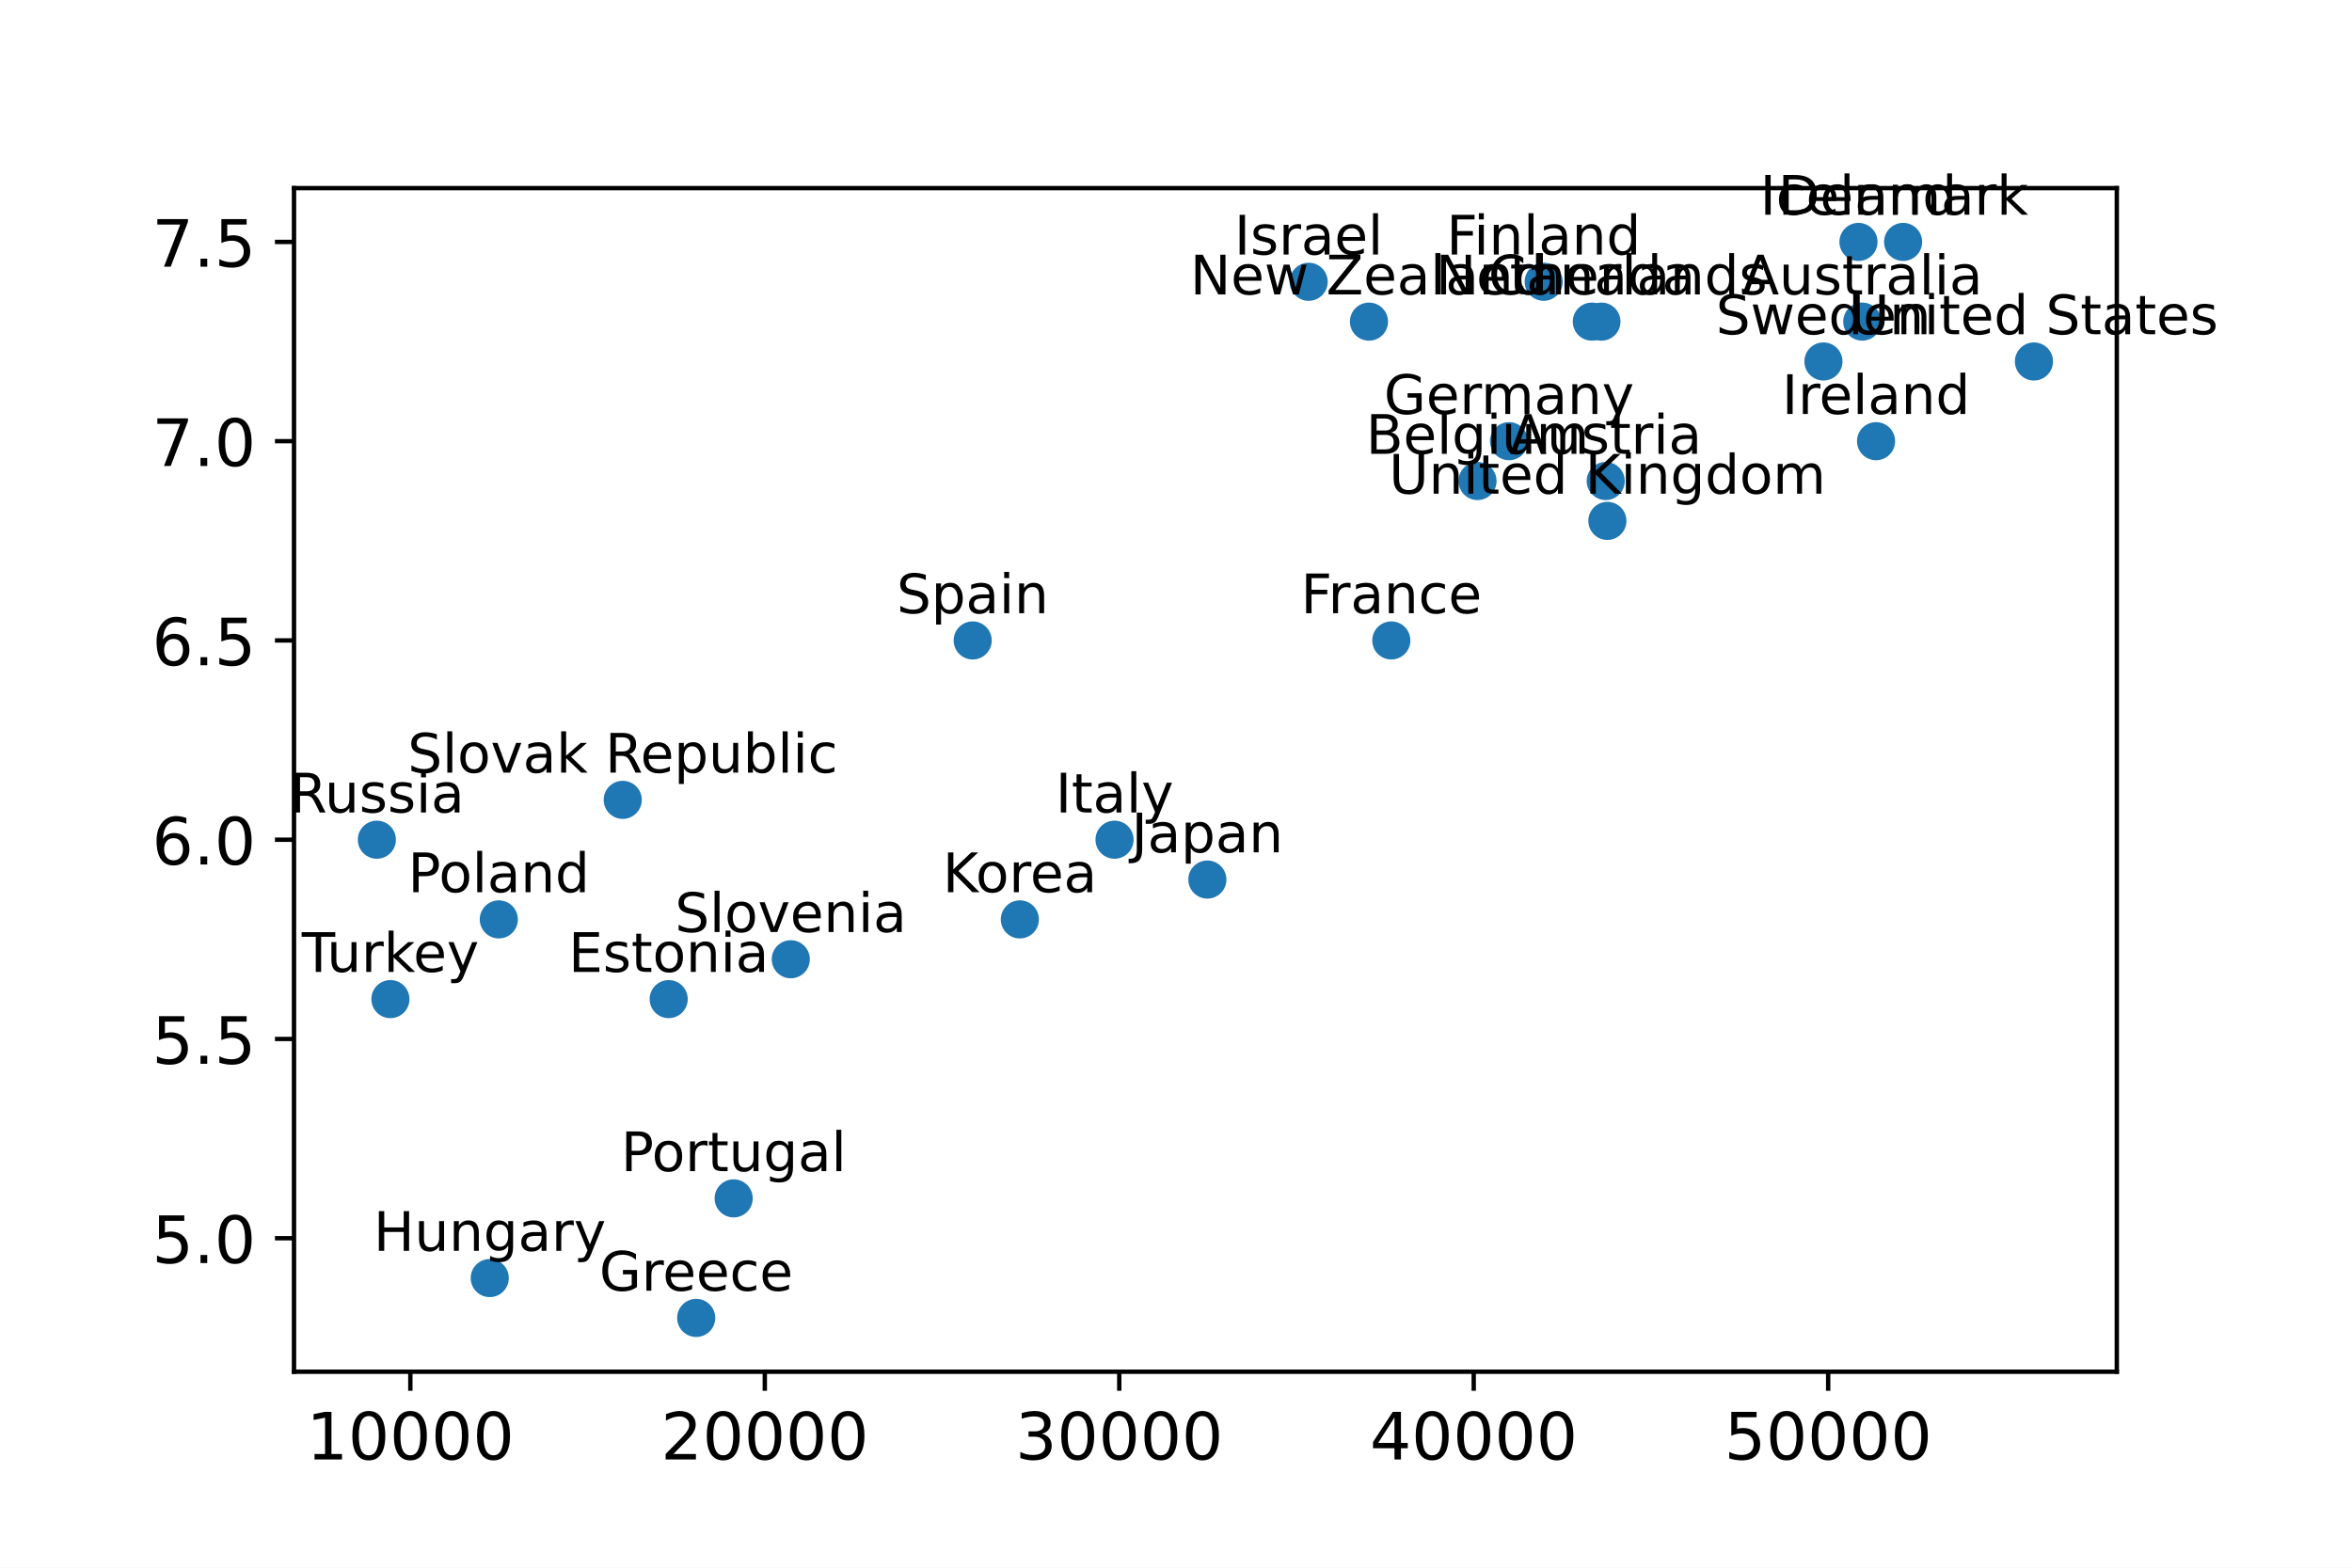
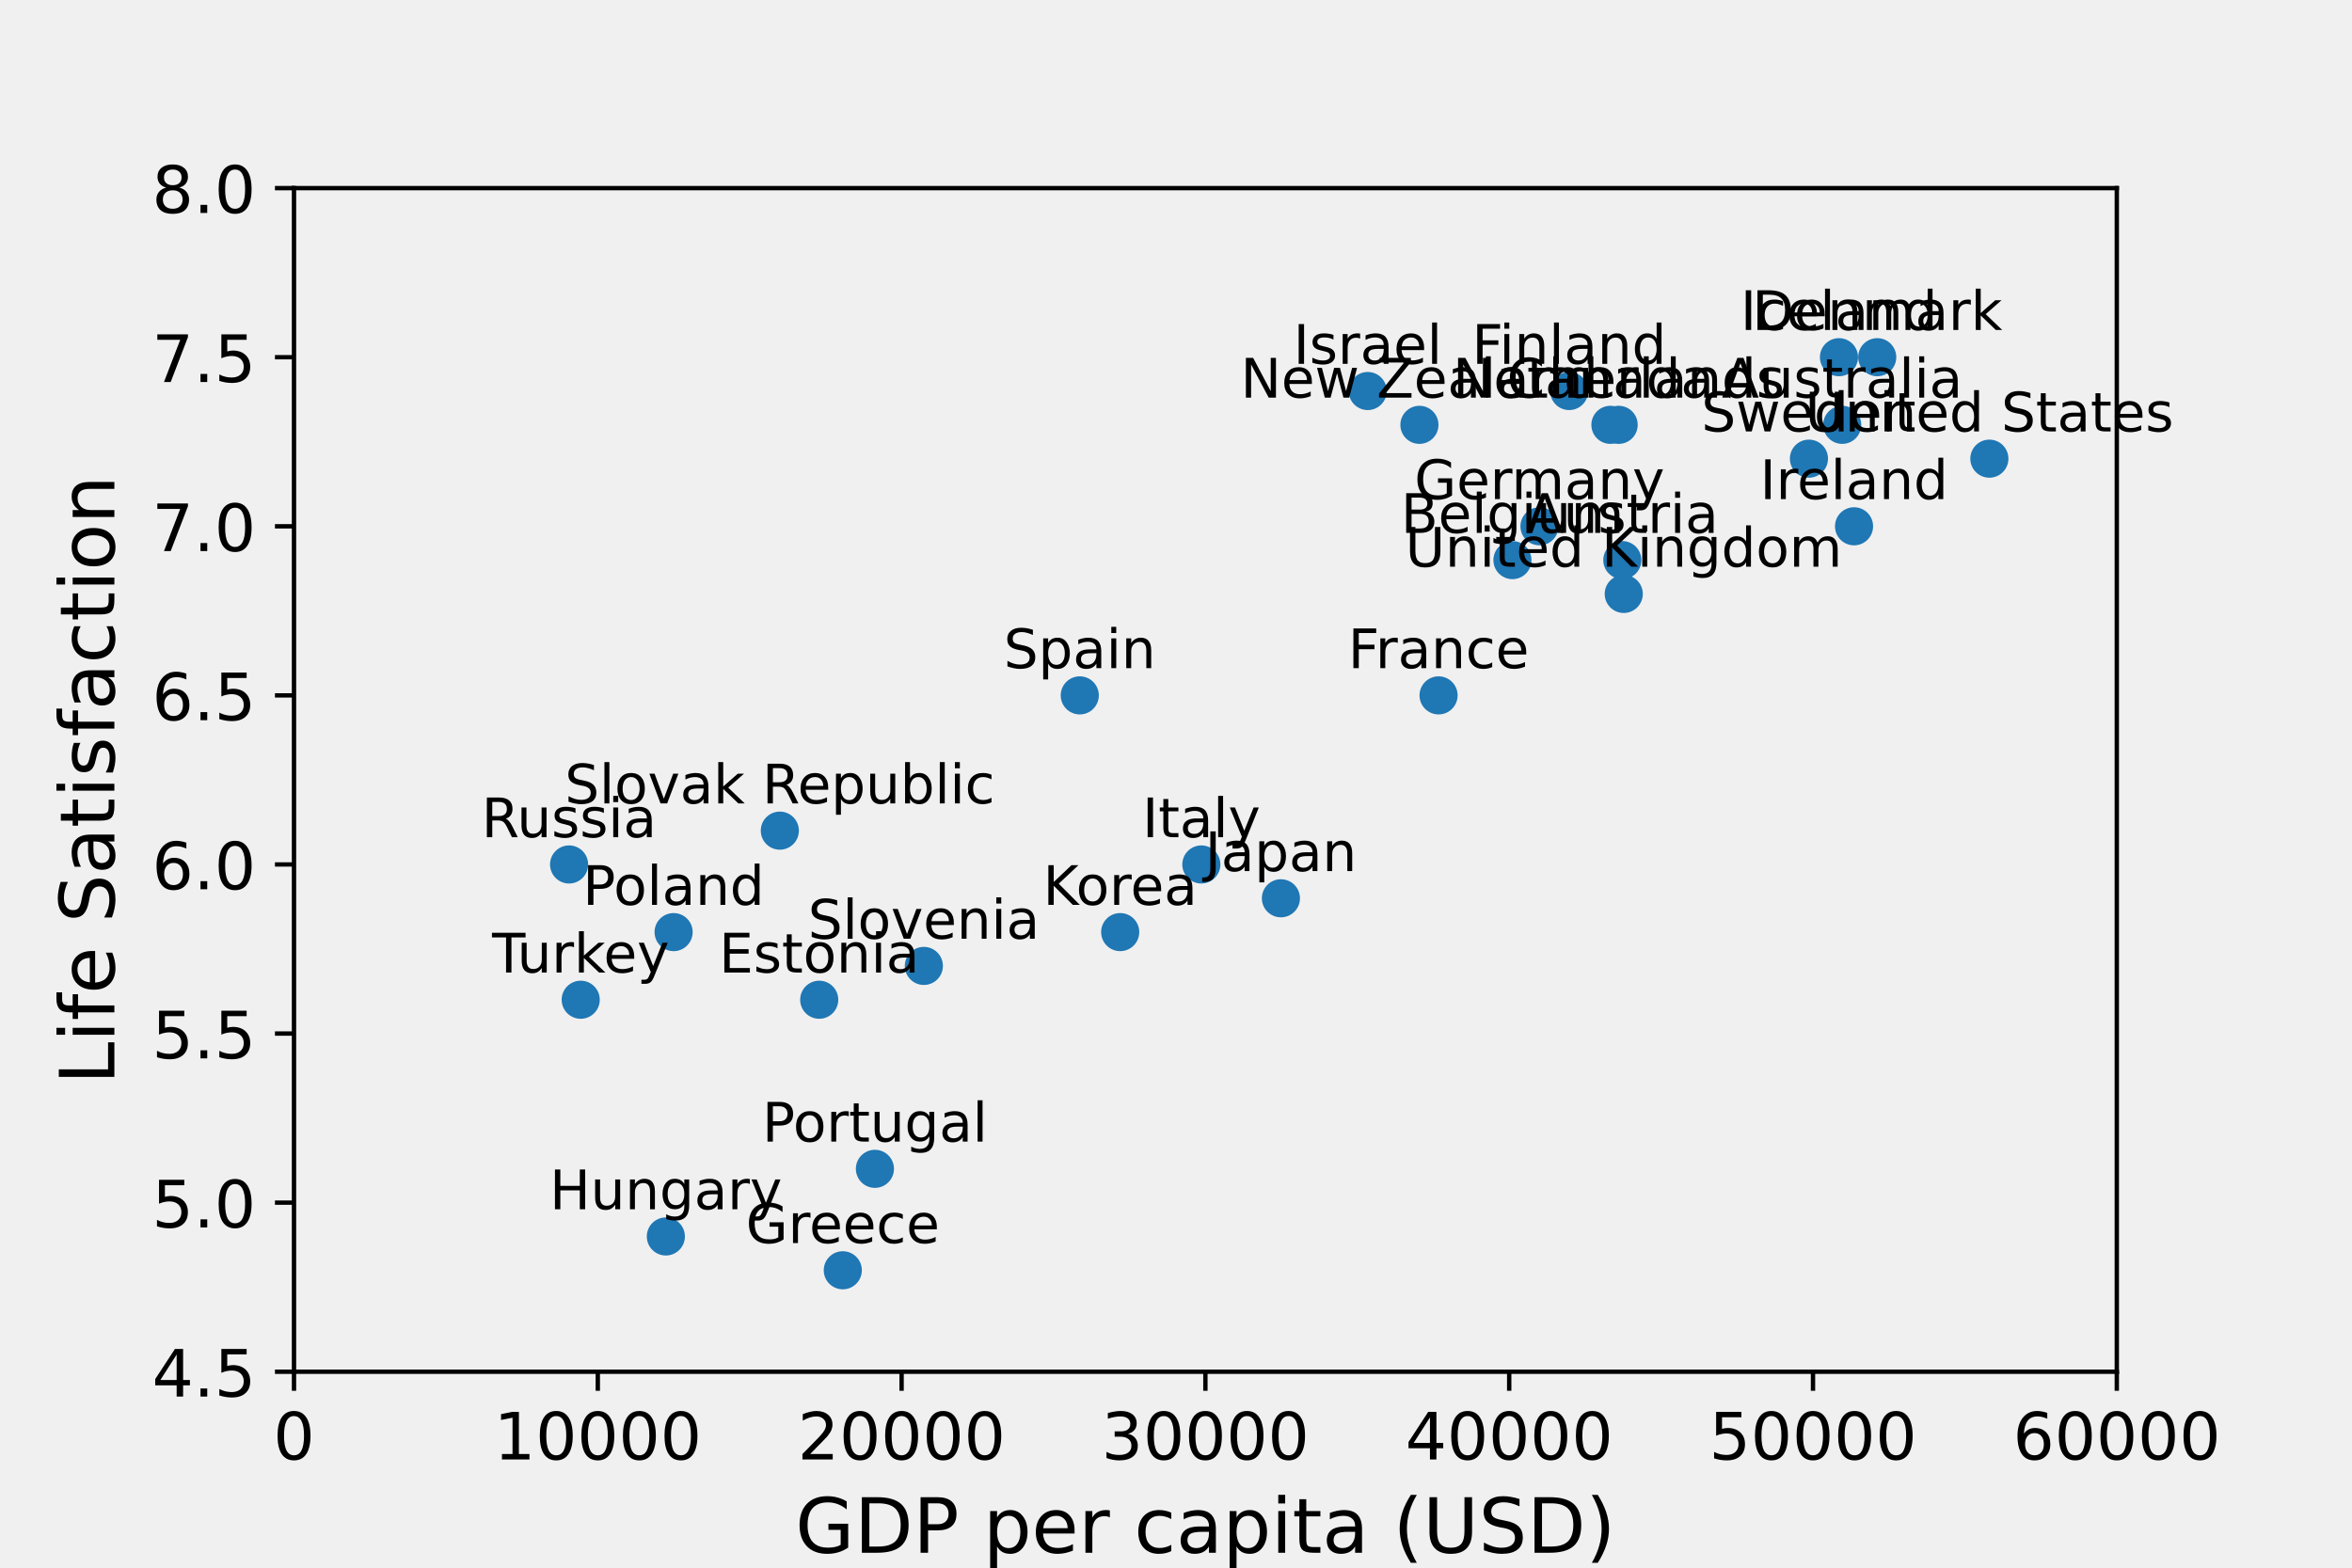
<svg xmlns="http://www.w3.org/2000/svg" xmlns:xlink="http://www.w3.org/1999/xlink" height="288pt" version="1.1" viewBox="0 0 432 288" width="432pt">
  <defs>
    <style type="text/css">
*{stroke-linecap:butt;stroke-linejoin:round;}
  </style>
  </defs>
  <g id="figure_1">
    <g id="patch_1">
-       <path d="M 0 288  L 432 288  L 432 0  L 0 0  z " style="fill:#ffffff;" />
+       <path d="M 0 288  L 432 288  L 432 0  L 0 0  z " style="fill:none;" />
    </g>
    <g id="axes_1">
      <g id="patch_2">
-         <path d="M 54 252  L 388.8 252  L 388.8 34.56  L 54 34.56  z " style="fill:#ffffff;" />
+         <path d="M 54 252  L 388.8 252  L 388.8 34.56  L 54 34.56  z " style="fill:none;" />
      </g>
      <g id="PathCollection_1">
        <defs>
-           <path d="M 0 3  C 0.796 3 1.559 2.684 2.121 2.121  C 2.684 1.559 3 0.796 3 0  C 3 -0.796 2.684 -1.559 2.121 -2.121  C 1.559 -2.684 0.796 -3 0 -3  C -0.796 -3 -1.559 -2.684 -2.121 -2.121  C -2.684 -1.559 -3 -0.796 -3 0  C -3 0.796 -2.684 1.559 -2.121 2.121  C -1.559 2.684 -0.796 3 0 3  z " id="md03da64b88" style="stroke:#1f77b4;" />
+           <path d="M 0 3  C 0.796 3 1.559 2.684 2.121 2.121  C 2.684 1.559 3 0.796 3 0  C 3 -0.796 2.684 -1.559 2.121 -2.121  C 1.559 -2.684 0.796 -3 0 -3  C -0.796 -3 -1.559 -2.684 -2.121 -2.121  C -2.684 -1.559 -3 -0.796 -3 0  C -3 0.796 -2.684 1.559 -2.121 2.121  C -1.559 2.684 -0.796 3 0 3  z " id="mb5ad13db09" style="stroke:#1f77b4;" />
        </defs>
-         <g clip-path="url(#pa883e0ad04)">
-           <use style="fill:#1f77b4;stroke:#1f77b4;" x="69.218" xlink:href="#md03da64b88" y="154.262" />
-           <use style="fill:#1f77b4;stroke:#1f77b4;" x="71.708" xlink:href="#md03da64b88" y="183.547" />
-           <use style="fill:#1f77b4;stroke:#1f77b4;" x="89.954" xlink:href="#md03da64b88" y="234.795" />
-           <use style="fill:#1f77b4;stroke:#1f77b4;" x="91.617" xlink:href="#md03da64b88" y="168.904" />
-           <use style="fill:#1f77b4;stroke:#1f77b4;" x="114.38" xlink:href="#md03da64b88" y="146.941" />
-           <use style="fill:#1f77b4;stroke:#1f77b4;" x="122.82" xlink:href="#md03da64b88" y="183.547" />
-           <use style="fill:#1f77b4;stroke:#1f77b4;" x="127.873" xlink:href="#md03da64b88" y="242.116" />
-           <use style="fill:#1f77b4;stroke:#1f77b4;" x="134.756" xlink:href="#md03da64b88" y="220.153" />
-           <use style="fill:#1f77b4;stroke:#1f77b4;" x="145.244" xlink:href="#md03da64b88" y="176.225" />
-           <use style="fill:#1f77b4;stroke:#1f77b4;" x="178.657" xlink:href="#md03da64b88" y="117.656" />
-           <use style="fill:#1f77b4;stroke:#1f77b4;" x="187.319" xlink:href="#md03da64b88" y="168.904" />
-           <use style="fill:#1f77b4;stroke:#1f77b4;" x="204.711" xlink:href="#md03da64b88" y="154.262" />
-           <use style="fill:#1f77b4;stroke:#1f77b4;" x="221.761" xlink:href="#md03da64b88" y="161.583" />
-           <use style="fill:#1f77b4;stroke:#1f77b4;" x="240.367" xlink:href="#md03da64b88" y="51.765" />
-           <use style="fill:#1f77b4;stroke:#1f77b4;" x="251.444" xlink:href="#md03da64b88" y="59.086" />
-           <use style="fill:#1f77b4;stroke:#1f77b4;" x="255.547" xlink:href="#md03da64b88" y="117.656" />
-           <use style="fill:#1f77b4;stroke:#1f77b4;" x="271.378" xlink:href="#md03da64b88" y="88.371" />
-           <use style="fill:#1f77b4;stroke:#1f77b4;" x="277.171" xlink:href="#md03da64b88" y="81.05" />
-           <use style="fill:#1f77b4;stroke:#1f77b4;" x="283.535" xlink:href="#md03da64b88" y="51.765" />
-           <use style="fill:#1f77b4;stroke:#1f77b4;" x="292.376" xlink:href="#md03da64b88" y="59.086" />
-           <use style="fill:#1f77b4;stroke:#1f77b4;" x="294.141" xlink:href="#md03da64b88" y="59.086" />
-           <use style="fill:#1f77b4;stroke:#1f77b4;" x="294.928" xlink:href="#md03da64b88" y="88.371" />
-           <use style="fill:#1f77b4;stroke:#1f77b4;" x="295.232" xlink:href="#md03da64b88" y="95.692" />
-           <use style="fill:#1f77b4;stroke:#1f77b4;" x="334.917" xlink:href="#md03da64b88" y="66.407" />
-           <use style="fill:#1f77b4;stroke:#1f77b4;" x="341.351" xlink:href="#md03da64b88" y="44.444" />
-           <use style="fill:#1f77b4;stroke:#1f77b4;" x="342.05" xlink:href="#md03da64b88" y="59.086" />
-           <use style="fill:#1f77b4;stroke:#1f77b4;" x="344.581" xlink:href="#md03da64b88" y="81.05" />
-           <use style="fill:#1f77b4;stroke:#1f77b4;" x="349.552" xlink:href="#md03da64b88" y="44.444" />
-           <use style="fill:#1f77b4;stroke:#1f77b4;" x="373.582" xlink:href="#md03da64b88" y="66.407" />
+         <g clip-path="url(#p8f3b8e5b0e)">
+           <use style="fill:#1f77b4;stroke:#1f77b4;" x="104.526" xlink:href="#mb5ad13db09" y="158.811" />
+           <use style="fill:#1f77b4;stroke:#1f77b4;" x="106.661" xlink:href="#mb5ad13db09" y="183.662" />
+           <use style="fill:#1f77b4;stroke:#1f77b4;" x="122.299" xlink:href="#mb5ad13db09" y="227.15" />
+           <use style="fill:#1f77b4;stroke:#1f77b4;" x="123.724" xlink:href="#mb5ad13db09" y="171.237" />
+           <use style="fill:#1f77b4;stroke:#1f77b4;" x="143.234" xlink:href="#mb5ad13db09" y="152.599" />
+           <use style="fill:#1f77b4;stroke:#1f77b4;" x="150.468" xlink:href="#mb5ad13db09" y="183.662" />
+           <use style="fill:#1f77b4;stroke:#1f77b4;" x="154.799" xlink:href="#mb5ad13db09" y="233.362" />
+           <use style="fill:#1f77b4;stroke:#1f77b4;" x="160.698" xlink:href="#mb5ad13db09" y="214.725" />
+           <use style="fill:#1f77b4;stroke:#1f77b4;" x="169.687" xlink:href="#mb5ad13db09" y="177.449" />
+           <use style="fill:#1f77b4;stroke:#1f77b4;" x="198.325" xlink:href="#mb5ad13db09" y="127.749" />
+           <use style="fill:#1f77b4;stroke:#1f77b4;" x="205.749" xlink:href="#mb5ad13db09" y="171.237" />
+           <use style="fill:#1f77b4;stroke:#1f77b4;" x="220.656" xlink:href="#mb5ad13db09" y="158.811" />
+           <use style="fill:#1f77b4;stroke:#1f77b4;" x="235.269" xlink:href="#mb5ad13db09" y="165.024" />
+           <use style="fill:#1f77b4;stroke:#1f77b4;" x="251.216" xlink:href="#mb5ad13db09" y="71.835" />
+           <use style="fill:#1f77b4;stroke:#1f77b4;" x="260.71" xlink:href="#mb5ad13db09" y="78.048" />
+           <use style="fill:#1f77b4;stroke:#1f77b4;" x="264.227" xlink:href="#mb5ad13db09" y="127.749" />
+           <use style="fill:#1f77b4;stroke:#1f77b4;" x="277.795" xlink:href="#mb5ad13db09" y="102.898" />
+           <use style="fill:#1f77b4;stroke:#1f77b4;" x="282.761" xlink:href="#mb5ad13db09" y="96.686" />
+           <use style="fill:#1f77b4;stroke:#1f77b4;" x="288.215" xlink:href="#mb5ad13db09" y="71.835" />
+           <use style="fill:#1f77b4;stroke:#1f77b4;" x="295.792" xlink:href="#mb5ad13db09" y="78.048" />
+           <use style="fill:#1f77b4;stroke:#1f77b4;" x="297.305" xlink:href="#mb5ad13db09" y="78.048" />
+           <use style="fill:#1f77b4;stroke:#1f77b4;" x="297.98" xlink:href="#mb5ad13db09" y="102.898" />
+           <use style="fill:#1f77b4;stroke:#1f77b4;" x="298.24" xlink:href="#mb5ad13db09" y="109.111" />
+           <use style="fill:#1f77b4;stroke:#1f77b4;" x="332.254" xlink:href="#mb5ad13db09" y="84.261" />
+           <use style="fill:#1f77b4;stroke:#1f77b4;" x="337.769" xlink:href="#mb5ad13db09" y="65.623" />
+           <use style="fill:#1f77b4;stroke:#1f77b4;" x="338.367" xlink:href="#mb5ad13db09" y="78.048" />
+           <use style="fill:#1f77b4;stroke:#1f77b4;" x="340.537" xlink:href="#mb5ad13db09" y="96.686" />
+           <use style="fill:#1f77b4;stroke:#1f77b4;" x="344.797" xlink:href="#mb5ad13db09" y="65.623" />
+           <use style="fill:#1f77b4;stroke:#1f77b4;" x="365.393" xlink:href="#mb5ad13db09" y="84.261" />
        </g>
      </g>
      <g id="matplotlib.axis_1">
        <g id="xtick_1">
          <g id="line2d_1">
            <defs>
-               <path d="M 0 0  L 0 3.5  " id="m82def015ec" style="stroke:#000000;stroke-width:0.8;" />
+               <path d="M 0 0  L 0 3.5  " id="m7506641b4f" style="stroke:#000000;stroke-width:0.8;" />
            </defs>
            <g>
-               <use style="stroke:#000000;stroke-width:0.8;" x="75.371" xlink:href="#m82def015ec" y="252" />
+               <use style="stroke:#000000;stroke-width:0.8;" x="54" xlink:href="#m7506641b4f" y="252" />
            </g>
          </g>
          <g id="text_1">
-             <text style="font-family:DejaVu Sans;font-size:12px;font-style:normal;font-weight:normal;text-anchor:middle;" transform="rotate(-0, 75.37108, 268.1181)" x="75.371" y="268.118">10000</text>
+             <text style="font-family:DejaVu Sans;font-size:12px;font-style:normal;font-weight:normal;text-anchor:middle;" transform="rotate(-0, 54, 268.1181)" x="54" y="268.118">0</text>
          </g>
        </g>
        <g id="xtick_2">
          <g id="line2d_2">
            <g>
-               <use style="stroke:#000000;stroke-width:0.8;" x="140.475" xlink:href="#m82def015ec" y="252" />
+               <use style="stroke:#000000;stroke-width:0.8;" x="109.8" xlink:href="#m7506641b4f" y="252" />
            </g>
          </g>
          <g id="text_2">
-             <text style="font-family:DejaVu Sans;font-size:12px;font-style:normal;font-weight:normal;text-anchor:middle;" transform="rotate(-0, 140.4752, 268.1181)" x="140.475" y="268.118">20000</text>
+             <text style="font-family:DejaVu Sans;font-size:12px;font-style:normal;font-weight:normal;text-anchor:middle;" transform="rotate(-0, 109.8, 268.1181)" x="109.8" y="268.118">10000</text>
          </g>
        </g>
        <g id="xtick_3">
          <g id="line2d_3">
            <g>
-               <use style="stroke:#000000;stroke-width:0.8;" x="205.579" xlink:href="#m82def015ec" y="252" />
+               <use style="stroke:#000000;stroke-width:0.8;" x="165.6" xlink:href="#m7506641b4f" y="252" />
            </g>
          </g>
          <g id="text_3">
-             <text style="font-family:DejaVu Sans;font-size:12px;font-style:normal;font-weight:normal;text-anchor:middle;" transform="rotate(-0, 205.5793, 268.1181)" x="205.579" y="268.118">30000</text>
+             <text style="font-family:DejaVu Sans;font-size:12px;font-style:normal;font-weight:normal;text-anchor:middle;" transform="rotate(-0, 165.6, 268.1181)" x="165.6" y="268.118">20000</text>
          </g>
        </g>
        <g id="xtick_4">
          <g id="line2d_4">
            <g>
-               <use style="stroke:#000000;stroke-width:0.8;" x="270.683" xlink:href="#m82def015ec" y="252" />
+               <use style="stroke:#000000;stroke-width:0.8;" x="221.4" xlink:href="#m7506641b4f" y="252" />
            </g>
          </g>
          <g id="text_4">
-             <text style="font-family:DejaVu Sans;font-size:12px;font-style:normal;font-weight:normal;text-anchor:middle;" transform="rotate(-0, 270.6834, 268.1181)" x="270.683" y="268.118">40000</text>
+             <text style="font-family:DejaVu Sans;font-size:12px;font-style:normal;font-weight:normal;text-anchor:middle;" transform="rotate(-0, 221.4, 268.1181)" x="221.4" y="268.118">30000</text>
          </g>
        </g>
        <g id="xtick_5">
          <g id="line2d_5">
            <g>
-               <use style="stroke:#000000;stroke-width:0.8;" x="335.788" xlink:href="#m82def015ec" y="252" />
+               <use style="stroke:#000000;stroke-width:0.8;" x="277.2" xlink:href="#m7506641b4f" y="252" />
            </g>
          </g>
          <g id="text_5">
-             <text style="font-family:DejaVu Sans;font-size:12px;font-style:normal;font-weight:normal;text-anchor:middle;" transform="rotate(-0, 335.7876, 268.1181)" x="335.788" y="268.118">50000</text>
-           </g>
+             <text style="font-family:DejaVu Sans;font-size:12px;font-style:normal;font-weight:normal;text-anchor:middle;" transform="rotate(-0, 277.2, 268.1181)" x="277.2" y="268.118">40000</text>
+           </g>
+         </g>
+         <g id="xtick_6">
+           <g id="line2d_6">
+             <g>
+               <use style="stroke:#000000;stroke-width:0.8;" x="333" xlink:href="#m7506641b4f" y="252" />
+             </g>
+           </g>
+           <g id="text_6">
+             <text style="font-family:DejaVu Sans;font-size:12px;font-style:normal;font-weight:normal;text-anchor:middle;" transform="rotate(-0, 333, 268.1181)" x="333" y="268.118">50000</text>
+           </g>
+         </g>
+         <g id="xtick_7">
+           <g id="line2d_7">
+             <g>
+               <use style="stroke:#000000;stroke-width:0.8;" x="388.8" xlink:href="#m7506641b4f" y="252" />
+             </g>
+           </g>
+           <g id="text_7">
+             <text style="font-family:DejaVu Sans;font-size:12px;font-style:normal;font-weight:normal;text-anchor:middle;" transform="rotate(-0, 388.8, 268.1181)" x="388.8" y="268.118">60000</text>
+           </g>
+         </g>
+         <g id="text_8">
+           <text style="font-family:DejaVu Sans;font-size:14px;font-style:normal;font-weight:normal;text-anchor:middle;" transform="rotate(-0, 221.4, 285.2516)" x="221.4" y="285.252">GDP per capita (USD)</text>
        </g>
      </g>
      <g id="matplotlib.axis_2">
        <g id="ytick_1">
-           <g id="line2d_6">
+           <g id="line2d_8">
            <defs>
-               <path d="M 0 0  L -3.5 0  " id="m03672c069a" style="stroke:#000000;stroke-width:0.8;" />
+               <path d="M 0 0  L -3.5 0  " id="m9f3626bf1b" style="stroke:#000000;stroke-width:0.8;" />
            </defs>
            <g>
-               <use style="stroke:#000000;stroke-width:0.8;" x="54" xlink:href="#m03672c069a" y="227.474" />
-             </g>
-           </g>
-           <g id="text_6">
-             <text style="font-family:DejaVu Sans;font-size:12px;font-style:normal;font-weight:normal;text-anchor:end;" transform="rotate(-0, 47, 232.033)" x="47" y="232.033">5.0</text>
+               <use style="stroke:#000000;stroke-width:0.8;" x="54" xlink:href="#m9f3626bf1b" y="252" />
+             </g>
+           </g>
+           <g id="text_9">
+             <text style="font-family:DejaVu Sans;font-size:12px;font-style:normal;font-weight:normal;text-anchor:end;" transform="rotate(-0, 47, 256.5591)" x="47" y="256.559">4.5</text>
          </g>
        </g>
        <g id="ytick_2">
-           <g id="line2d_7">
-             <g>
-               <use style="stroke:#000000;stroke-width:0.8;" x="54" xlink:href="#m03672c069a" y="190.868" />
-             </g>
-           </g>
-           <g id="text_7">
-             <text style="font-family:DejaVu Sans;font-size:12px;font-style:normal;font-weight:normal;text-anchor:end;" transform="rotate(-0, 47, 195.4269)" x="47" y="195.427">5.5</text>
+           <g id="line2d_9">
+             <g>
+               <use style="stroke:#000000;stroke-width:0.8;" x="54" xlink:href="#m9f3626bf1b" y="220.937" />
+             </g>
+           </g>
+           <g id="text_10">
+             <text style="font-family:DejaVu Sans;font-size:12px;font-style:normal;font-weight:normal;text-anchor:end;" transform="rotate(-0, 47, 225.4962)" x="47" y="225.496">5.0</text>
          </g>
        </g>
        <g id="ytick_3">
-           <g id="line2d_8">
-             <g>
-               <use style="stroke:#000000;stroke-width:0.8;" x="54" xlink:href="#m03672c069a" y="154.262" />
-             </g>
-           </g>
-           <g id="text_8">
-             <text style="font-family:DejaVu Sans;font-size:12px;font-style:normal;font-weight:normal;text-anchor:end;" transform="rotate(-0, 47, 158.8209)" x="47" y="158.821">6.0</text>
+           <g id="line2d_10">
+             <g>
+               <use style="stroke:#000000;stroke-width:0.8;" x="54" xlink:href="#m9f3626bf1b" y="189.874" />
+             </g>
+           </g>
+           <g id="text_11">
+             <text style="font-family:DejaVu Sans;font-size:12px;font-style:normal;font-weight:normal;text-anchor:end;" transform="rotate(-0, 47, 194.4333)" x="47" y="194.433">5.5</text>
          </g>
        </g>
        <g id="ytick_4">
-           <g id="line2d_9">
-             <g>
-               <use style="stroke:#000000;stroke-width:0.8;" x="54" xlink:href="#m03672c069a" y="117.656" />
-             </g>
-           </g>
-           <g id="text_9">
-             <text style="font-family:DejaVu Sans;font-size:12px;font-style:normal;font-weight:normal;text-anchor:end;" transform="rotate(-0, 47, 122.2148)" x="47" y="122.215">6.5</text>
+           <g id="line2d_11">
+             <g>
+               <use style="stroke:#000000;stroke-width:0.8;" x="54" xlink:href="#m9f3626bf1b" y="158.811" />
+             </g>
+           </g>
+           <g id="text_12">
+             <text style="font-family:DejaVu Sans;font-size:12px;font-style:normal;font-weight:normal;text-anchor:end;" transform="rotate(-0, 47, 163.3705)" x="47" y="163.37">6.0</text>
          </g>
        </g>
        <g id="ytick_5">
-           <g id="line2d_10">
-             <g>
-               <use style="stroke:#000000;stroke-width:0.8;" x="54" xlink:href="#m03672c069a" y="81.05" />
-             </g>
-           </g>
-           <g id="text_10">
-             <text style="font-family:DejaVu Sans;font-size:12px;font-style:normal;font-weight:normal;text-anchor:end;" transform="rotate(-0, 47, 85.60876)" x="47" y="85.609">7.0</text>
+           <g id="line2d_12">
+             <g>
+               <use style="stroke:#000000;stroke-width:0.8;" x="54" xlink:href="#m9f3626bf1b" y="127.749" />
+             </g>
+           </g>
+           <g id="text_13">
+             <text style="font-family:DejaVu Sans;font-size:12px;font-style:normal;font-weight:normal;text-anchor:end;" transform="rotate(-0, 47, 132.3076)" x="47" y="132.308">6.5</text>
          </g>
        </g>
        <g id="ytick_6">
-           <g id="line2d_11">
-             <g>
-               <use style="stroke:#000000;stroke-width:0.8;" x="54" xlink:href="#m03672c069a" y="44.444" />
-             </g>
-           </g>
-           <g id="text_11">
-             <text style="font-family:DejaVu Sans;font-size:12px;font-style:normal;font-weight:normal;text-anchor:end;" transform="rotate(-0, 47, 49.0027)" x="47" y="49.003">7.5</text>
-           </g>
+           <g id="line2d_13">
+             <g>
+               <use style="stroke:#000000;stroke-width:0.8;" x="54" xlink:href="#m9f3626bf1b" y="96.686" />
+             </g>
+           </g>
+           <g id="text_14">
+             <text style="font-family:DejaVu Sans;font-size:12px;font-style:normal;font-weight:normal;text-anchor:end;" transform="rotate(-0, 47, 101.2448)" x="47" y="101.245">7.0</text>
+           </g>
+         </g>
+         <g id="ytick_7">
+           <g id="line2d_14">
+             <g>
+               <use style="stroke:#000000;stroke-width:0.8;" x="54" xlink:href="#m9f3626bf1b" y="65.623" />
+             </g>
+           </g>
+           <g id="text_15">
+             <text style="font-family:DejaVu Sans;font-size:12px;font-style:normal;font-weight:normal;text-anchor:end;" transform="rotate(-0, 47, 70.18192)" x="47" y="70.182">7.5</text>
+           </g>
+         </g>
+         <g id="ytick_8">
+           <g id="line2d_15">
+             <g>
+               <use style="stroke:#000000;stroke-width:0.8;" x="54" xlink:href="#m9f3626bf1b" y="34.56" />
+             </g>
+           </g>
+           <g id="text_16">
+             <text style="font-family:DejaVu Sans;font-size:12px;font-style:normal;font-weight:normal;text-anchor:end;" transform="rotate(-0, 47, 39.11906)" x="47" y="39.119">8.0</text>
+           </g>
+         </g>
+         <g id="text_17">
+           <text style="font-family:DejaVu Sans;font-size:14px;font-style:normal;font-weight:normal;text-anchor:middle;" transform="rotate(-90, 21.00469, 143.28)" x="21.005" y="143.28">Life Satisfaction</text>
        </g>
      </g>
      <g id="patch_3">
        <path d="M 54 252  L 54 34.56  " style="fill:none;stroke:#000000;stroke-linecap:square;stroke-linejoin:miter;stroke-width:0.8;" />
      </g>
      <g id="patch_4">
        <path d="M 388.8 252  L 388.8 34.56  " style="fill:none;stroke:#000000;stroke-linecap:square;stroke-linejoin:miter;stroke-width:0.8;" />
      </g>
      <g id="patch_5">
        <path d="M 54 252  L 388.8 252  " style="fill:none;stroke:#000000;stroke-linecap:square;stroke-linejoin:miter;stroke-width:0.8;" />
      </g>
      <g id="patch_6">
        <path d="M 54 34.56  L 388.8 34.56  " style="fill:none;stroke:#000000;stroke-linecap:square;stroke-linejoin:miter;stroke-width:0.8;" />
      </g>
-       <g id="text_12">
-         <text style="font-family:DejaVu Sans;font-size:10px;font-style:normal;font-weight:normal;text-anchor:middle;" transform="rotate(-0, 69.21818, 149.2618)" x="69.218" y="149.262">Russia</text>
-       </g>
-       <g id="text_13">
-         <text style="font-family:DejaVu Sans;font-size:10px;font-style:normal;font-weight:normal;text-anchor:middle;" transform="rotate(-0, 71.70814, 178.5467)" x="71.708" y="178.547">Turkey</text>
-       </g>
-       <g id="text_14">
-         <text style="font-family:DejaVu Sans;font-size:10px;font-style:normal;font-weight:normal;text-anchor:middle;" transform="rotate(-0, 89.95371, 229.7952)" x="89.954" y="229.795">Hungary</text>
-       </g>
-       <g id="text_15">
-         <text style="font-family:DejaVu Sans;font-size:10px;font-style:normal;font-weight:normal;text-anchor:middle;" transform="rotate(-0, 91.61673, 163.9042)" x="91.617" y="163.904">Poland</text>
-       </g>
-       <g id="text_16">
-         <text style="font-family:DejaVu Sans;font-size:10px;font-style:normal;font-weight:normal;text-anchor:middle;" transform="rotate(-0, 114.3797, 141.9406)" x="114.38" y="141.941">Slovak Republic</text>
-       </g>
-       <g id="text_17">
-         <text style="font-family:DejaVu Sans;font-size:10px;font-style:normal;font-weight:normal;text-anchor:middle;" transform="rotate(-0, 122.8195, 178.5467)" x="122.82" y="178.547">Estonia</text>
-       </g>
      <g id="text_18">
-         <text style="font-family:DejaVu Sans;font-size:10px;font-style:normal;font-weight:normal;text-anchor:middle;" transform="rotate(-0, 127.8729, 237.1164)" x="127.873" y="237.116">Greece</text>
+         <text style="font-family:DejaVu Sans;font-size:10px;font-style:normal;font-weight:normal;text-anchor:middle;" transform="rotate(-0, 104.5264, 153.8114)" x="104.526" y="153.811">Russia</text>
      </g>
      <g id="text_19">
-         <text style="font-family:DejaVu Sans;font-size:10px;font-style:normal;font-weight:normal;text-anchor:middle;" transform="rotate(-0, 134.7564, 215.1527)" x="134.756" y="215.153">Portugal</text>
+         <text style="font-family:DejaVu Sans;font-size:10px;font-style:normal;font-weight:normal;text-anchor:middle;" transform="rotate(-0, 106.6605, 178.6617)" x="106.661" y="178.662">Turkey</text>
      </g>
      <g id="text_20">
-         <text style="font-family:DejaVu Sans;font-size:10px;font-style:normal;font-weight:normal;text-anchor:middle;" transform="rotate(-0, 145.244, 171.2255)" x="145.244" y="171.225">Slovenia</text>
+         <text style="font-family:DejaVu Sans;font-size:10px;font-style:normal;font-weight:normal;text-anchor:middle;" transform="rotate(-0, 122.2986, 222.1497)" x="122.299" y="222.15">Hungary</text>
      </g>
      <g id="text_21">
-         <text style="font-family:DejaVu Sans;font-size:10px;font-style:normal;font-weight:normal;text-anchor:middle;" transform="rotate(-0, 178.6569, 112.6558)" x="178.657" y="112.656">Spain</text>
+         <text style="font-family:DejaVu Sans;font-size:10px;font-style:normal;font-weight:normal;text-anchor:middle;" transform="rotate(-0, 123.724, 166.2366)" x="123.724" y="166.237">Poland</text>
      </g>
      <g id="text_22">
-         <text style="font-family:DejaVu Sans;font-size:10px;font-style:normal;font-weight:normal;text-anchor:middle;" transform="rotate(-0, 187.3189, 163.9042)" x="187.319" y="163.904">Korea</text>
+         <text style="font-family:DejaVu Sans;font-size:10px;font-style:normal;font-weight:normal;text-anchor:middle;" transform="rotate(-0, 143.2339, 147.5989)" x="143.234" y="147.599">Slovak Republic</text>
      </g>
      <g id="text_23">
-         <text style="font-family:DejaVu Sans;font-size:10px;font-style:normal;font-weight:normal;text-anchor:middle;" transform="rotate(-0, 204.7107, 149.2618)" x="204.711" y="149.262">Italy</text>
+         <text style="font-family:DejaVu Sans;font-size:10px;font-style:normal;font-weight:normal;text-anchor:middle;" transform="rotate(-0, 150.4675, 178.6617)" x="150.468" y="178.662">Estonia</text>
      </g>
      <g id="text_24">
-         <text style="font-family:DejaVu Sans;font-size:10px;font-style:normal;font-weight:normal;text-anchor:middle;" transform="rotate(-0, 221.7612, 156.583)" x="221.761" y="156.583">Japan</text>
+         <text style="font-family:DejaVu Sans;font-size:10px;font-style:normal;font-weight:normal;text-anchor:middle;" transform="rotate(-0, 154.7987, 228.3623)" x="154.799" y="228.362">Greece</text>
      </g>
      <g id="text_25">
-         <text style="font-family:DejaVu Sans;font-size:10px;font-style:normal;font-weight:normal;text-anchor:middle;" transform="rotate(-0, 240.3666, 46.76485)" x="240.367" y="46.765">Israel</text>
+         <text style="font-family:DejaVu Sans;font-size:10px;font-style:normal;font-weight:normal;text-anchor:middle;" transform="rotate(-0, 160.6985, 209.7246)" x="160.698" y="209.725">Portugal</text>
      </g>
      <g id="text_26">
-         <text style="font-family:DejaVu Sans;font-size:10px;font-style:normal;font-weight:normal;text-anchor:middle;" transform="rotate(-0, 251.4445, 54.08606)" x="251.444" y="54.086">New Zealand</text>
+         <text style="font-family:DejaVu Sans;font-size:10px;font-style:normal;font-weight:normal;text-anchor:middle;" transform="rotate(-0, 169.6873, 172.4491)" x="169.687" y="172.449">Slovenia</text>
      </g>
      <g id="text_27">
-         <text style="font-family:DejaVu Sans;font-size:10px;font-style:normal;font-weight:normal;text-anchor:middle;" transform="rotate(-0, 255.5468, 112.6558)" x="255.547" y="112.656">France</text>
+         <text style="font-family:DejaVu Sans;font-size:10px;font-style:normal;font-weight:normal;text-anchor:middle;" transform="rotate(-0, 198.3251, 122.7486)" x="198.325" y="122.749">Spain</text>
      </g>
      <g id="text_28">
-         <text style="font-family:DejaVu Sans;font-size:10px;font-style:normal;font-weight:normal;text-anchor:middle;" transform="rotate(-0, 271.3777, 83.37091)" x="271.378" y="83.371">Belgium</text>
+         <text style="font-family:DejaVu Sans;font-size:10px;font-style:normal;font-weight:normal;text-anchor:middle;" transform="rotate(-0, 205.7492, 166.2366)" x="205.749" y="166.237">Korea</text>
      </g>
      <g id="text_29">
-         <text style="font-family:DejaVu Sans;font-size:10px;font-style:normal;font-weight:normal;text-anchor:middle;" transform="rotate(-0, 277.1711, 76.0497)" x="277.171" y="76.05">Germany</text>
+         <text style="font-family:DejaVu Sans;font-size:10px;font-style:normal;font-weight:normal;text-anchor:middle;" transform="rotate(-0, 220.6555, 153.8114)" x="220.656" y="153.811">Italy</text>
      </g>
      <g id="text_30">
-         <text style="font-family:DejaVu Sans;font-size:10px;font-style:normal;font-weight:normal;text-anchor:middle;" transform="rotate(-0, 283.5349, 46.76485)" x="283.535" y="46.765">Finland</text>
+         <text style="font-family:DejaVu Sans;font-size:10px;font-style:normal;font-weight:normal;text-anchor:middle;" transform="rotate(-0, 235.2693, 160.024)" x="235.269" y="160.024">Japan</text>
      </g>
      <g id="text_31">
-         <text style="font-family:DejaVu Sans;font-size:10px;font-style:normal;font-weight:normal;text-anchor:middle;" transform="rotate(-0, 292.3759, 54.08606)" x="292.376" y="54.086">Canada</text>
+         <text style="font-family:DejaVu Sans;font-size:10px;font-style:normal;font-weight:normal;text-anchor:middle;" transform="rotate(-0, 251.2158, 66.83543)" x="251.216" y="66.835">Israel</text>
      </g>
      <g id="text_32">
-         <text style="font-family:DejaVu Sans;font-size:10px;font-style:normal;font-weight:normal;text-anchor:middle;" transform="rotate(-0, 294.1412, 54.08606)" x="294.141" y="54.086">Netherlands</text>
+         <text style="font-family:DejaVu Sans;font-size:10px;font-style:normal;font-weight:normal;text-anchor:middle;" transform="rotate(-0, 260.7105, 73.048)" x="260.71" y="73.048">New Zealand</text>
      </g>
      <g id="text_33">
-         <text style="font-family:DejaVu Sans;font-size:10px;font-style:normal;font-weight:normal;text-anchor:middle;" transform="rotate(-0, 294.9284, 83.37091)" x="294.928" y="83.371">Austria</text>
+         <text style="font-family:DejaVu Sans;font-size:10px;font-style:normal;font-weight:normal;text-anchor:middle;" transform="rotate(-0, 264.2265, 122.7486)" x="264.227" y="122.749">France</text>
      </g>
      <g id="text_34">
-         <text style="font-family:DejaVu Sans;font-size:10px;font-style:normal;font-weight:normal;text-anchor:middle;" transform="rotate(-0, 295.2322, 90.69212)" x="295.232" y="90.692">United Kingdom</text>
+         <text style="font-family:DejaVu Sans;font-size:10px;font-style:normal;font-weight:normal;text-anchor:middle;" transform="rotate(-0, 277.795, 97.89829)" x="277.795" y="97.898">Belgium</text>
      </g>
      <g id="text_35">
-         <text style="font-family:DejaVu Sans;font-size:10px;font-style:normal;font-weight:normal;text-anchor:middle;" transform="rotate(-0, 334.9169, 61.40727)" x="334.917" y="61.407">Sweden</text>
+         <text style="font-family:DejaVu Sans;font-size:10px;font-style:normal;font-weight:normal;text-anchor:middle;" transform="rotate(-0, 282.7605, 91.68571)" x="282.761" y="91.686">Germany</text>
      </g>
      <g id="text_36">
-         <text style="font-family:DejaVu Sans;font-size:10px;font-style:normal;font-weight:normal;text-anchor:middle;" transform="rotate(-0, 341.3512, 39.44364)" x="341.351" y="39.444">Iceland</text>
+         <text style="font-family:DejaVu Sans;font-size:10px;font-style:normal;font-weight:normal;text-anchor:middle;" transform="rotate(-0, 288.2149, 66.83543)" x="288.215" y="66.835">Finland</text>
      </g>
      <g id="text_37">
-         <text style="font-family:DejaVu Sans;font-size:10px;font-style:normal;font-weight:normal;text-anchor:middle;" transform="rotate(-0, 342.0497, 54.08606)" x="342.05" y="54.086">Australia</text>
+         <text style="font-family:DejaVu Sans;font-size:10px;font-style:normal;font-weight:normal;text-anchor:middle;" transform="rotate(-0, 295.7923, 73.048)" x="295.792" y="73.048">Canada</text>
      </g>
      <g id="text_38">
-         <text style="font-family:DejaVu Sans;font-size:10px;font-style:normal;font-weight:normal;text-anchor:middle;" transform="rotate(-0, 344.5815, 76.0497)" x="344.581" y="76.05">Ireland</text>
+         <text style="font-family:DejaVu Sans;font-size:10px;font-style:normal;font-weight:normal;text-anchor:middle;" transform="rotate(-0, 297.3054, 73.048)" x="297.305" y="73.048">Netherlands</text>
      </g>
      <g id="text_39">
-         <text style="font-family:DejaVu Sans;font-size:10px;font-style:normal;font-weight:normal;text-anchor:middle;" transform="rotate(-0, 349.5516, 39.44364)" x="349.552" y="39.444">Denmark</text>
+         <text style="font-family:DejaVu Sans;font-size:10px;font-style:normal;font-weight:normal;text-anchor:middle;" transform="rotate(-0, 297.9801, 97.89829)" x="297.98" y="97.898">Austria</text>
      </g>
      <g id="text_40">
-         <text style="font-family:DejaVu Sans;font-size:10px;font-style:normal;font-weight:normal;text-anchor:middle;" transform="rotate(-0, 373.5818, 61.40727)" x="373.582" y="61.407">United States</text>
+         <text style="font-family:DejaVu Sans;font-size:10px;font-style:normal;font-weight:normal;text-anchor:middle;" transform="rotate(-0, 298.2404, 104.1109)" x="298.24" y="104.111">United Kingdom</text>
+       </g>
+       <g id="text_41">
+         <text style="font-family:DejaVu Sans;font-size:10px;font-style:normal;font-weight:normal;text-anchor:middle;" transform="rotate(-0, 332.2538, 79.26057)" x="332.254" y="79.261">Sweden</text>
+       </g>
+       <g id="text_42">
+         <text style="font-family:DejaVu Sans;font-size:10px;font-style:normal;font-weight:normal;text-anchor:middle;" transform="rotate(-0, 337.7686, 60.62286)" x="337.769" y="60.623">Iceland</text>
+       </g>
+       <g id="text_43">
+         <text style="font-family:DejaVu Sans;font-size:10px;font-style:normal;font-weight:normal;text-anchor:middle;" transform="rotate(-0, 338.3672, 73.048)" x="338.367" y="73.048">Australia</text>
+       </g>
+       <g id="text_44">
+         <text style="font-family:DejaVu Sans;font-size:10px;font-style:normal;font-weight:normal;text-anchor:middle;" transform="rotate(-0, 340.5372, 91.68571)" x="340.537" y="91.686">Ireland</text>
+       </g>
+       <g id="text_45">
+         <text style="font-family:DejaVu Sans;font-size:10px;font-style:normal;font-weight:normal;text-anchor:middle;" transform="rotate(-0, 344.797, 60.62286)" x="344.797" y="60.623">Denmark</text>
+       </g>
+       <g id="text_46">
+         <text style="font-family:DejaVu Sans;font-size:10px;font-style:normal;font-weight:normal;text-anchor:middle;" transform="rotate(-0, 365.393, 79.26057)" x="365.393" y="79.261">United States</text>
      </g>
    </g>
  </g>
  <defs>
-     <clipPath id="pa883e0ad04">
+     <clipPath id="p8f3b8e5b0e">
      <rect height="217.44" width="334.8" x="54" y="34.56" />
    </clipPath>
  </defs>
</svg>
